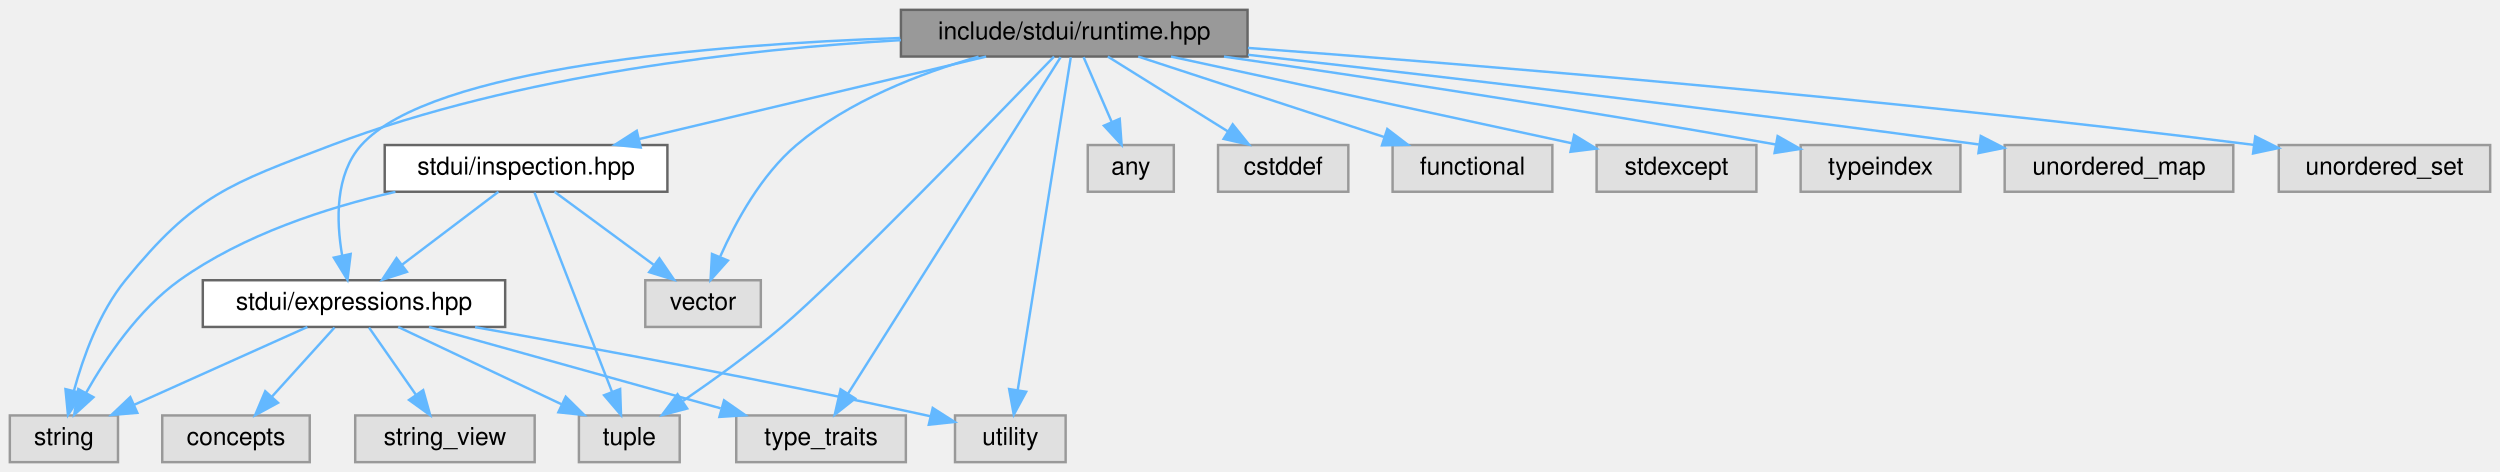
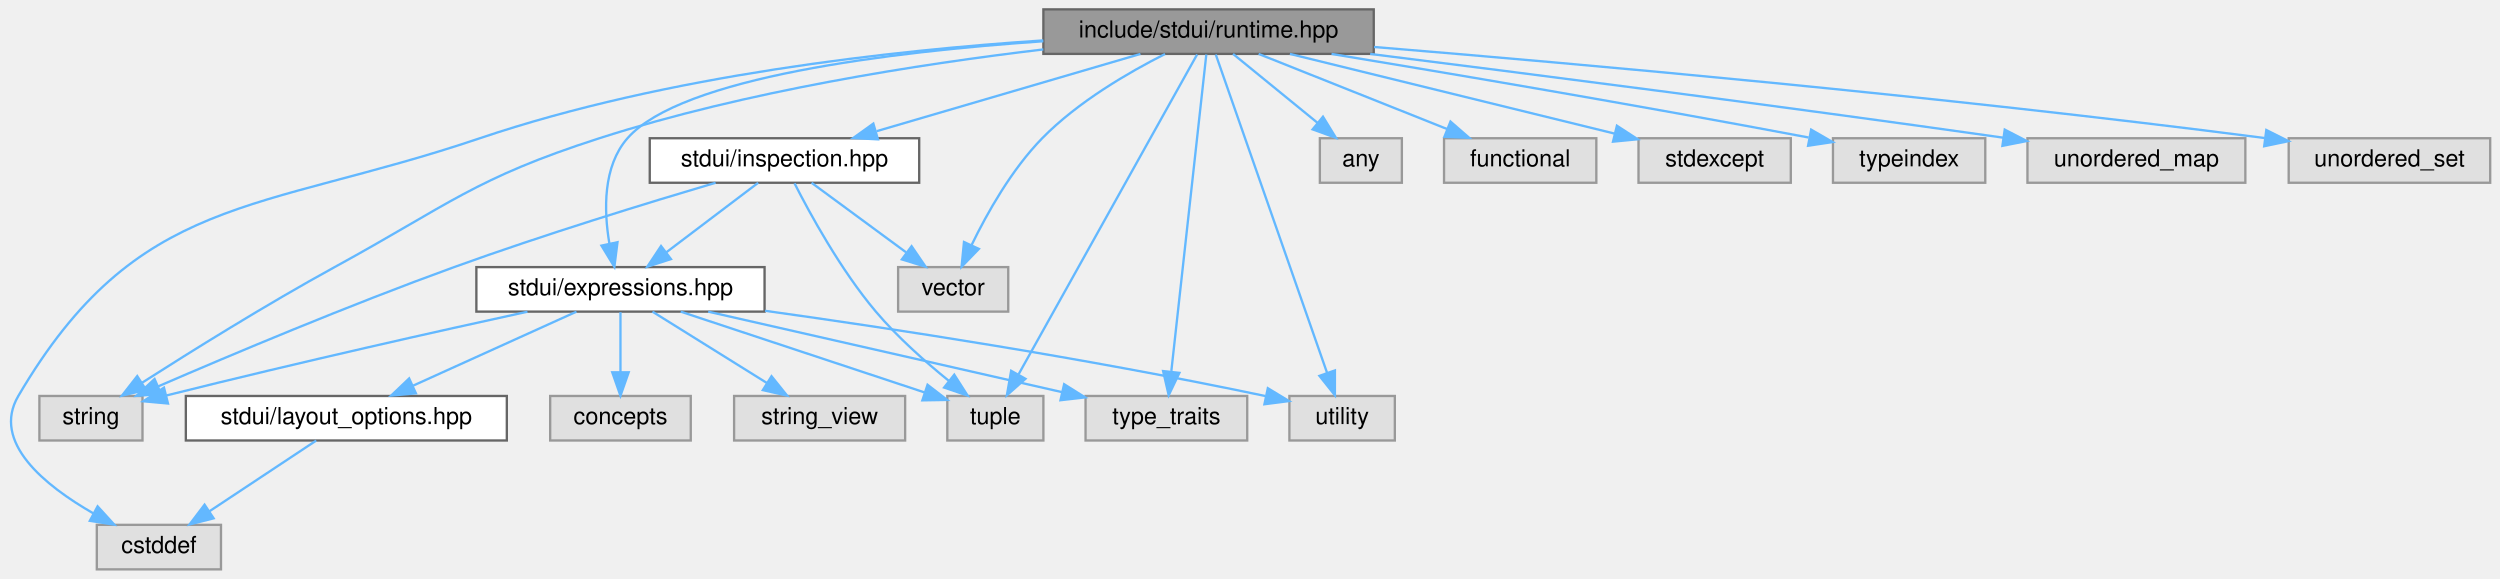
- <svg xmlns="http://www.w3.org/2000/svg" xmlns:xlink="http://www.w3.org/1999/xlink" width="1017pt" height="192pt" viewBox="0.00 0.00 1017.00 192.00">
-   <g id="graph0" class="graph" transform="scale(1 1) rotate(0) translate(4 188)">
+ <svg xmlns="http://www.w3.org/2000/svg" xmlns:xlink="http://www.w3.org/1999/xlink" width="1067pt" height="247pt" viewBox="0.00 0.00 1066.63 247.00">
+   <g id="graph0" class="graph" transform="scale(1 1) rotate(0) translate(4 243)">
    <g id="Node000001" class="node">
      <g id="a_Node000001">
        <a xlink:title=" ">
-           <polygon fill="#999999" stroke="#666666" points="503.5,-184 362.5,-184 362.5,-165 503.5,-165 503.5,-184" />
-           <text text-anchor="middle" x="433" y="-172" font-family="Helvetica,sans-Serif" font-size="10.00">include/stdui/runtime.hpp</text>
+           <polygon fill="#999999" stroke="#666666" points="582.13,-239 441.13,-239 441.13,-220 582.13,-220 582.13,-239" />
+           <text text-anchor="middle" x="511.63" y="-227" font-family="Helvetica,sans-Serif" font-size="10.00">include/stdui/runtime.hpp</text>
        </a>
      </g>
    </g>
    <g id="Node000002" class="node">
      <g id="a_Node000002">
        <a xlink:href="expressions_8hpp.html" target="_top" xlink:title=" ">
-           <polygon fill="white" stroke="#666666" points="201.5,-74 78.5,-74 78.5,-55 201.5,-55 201.5,-74" />
-           <text text-anchor="middle" x="140" y="-62" font-family="Helvetica,sans-Serif" font-size="10.00">stdui/expressions.hpp</text>
+           <polygon fill="white" stroke="#666666" points="322.13,-129 199.13,-129 199.13,-110 322.13,-110 322.13,-129" />
+           <text text-anchor="middle" x="260.63" y="-117" font-family="Helvetica,sans-Serif" font-size="10.00">stdui/expressions.hpp</text>
        </a>
      </g>
    </g>
    <g id="edge1_Node000001_Node000002" class="edge">
      <g id="a_edge1_Node000001_Node000002">
        <a xlink:title=" ">
-           <path fill="none" stroke="#63b8ff" d="M362.19,-172.55C285.85,-169.89 171.41,-160.56 143,-129 132.28,-117.09 132.75,-98.26 135.17,-84.2" />
-           <polygon fill="#63b8ff" stroke="#63b8ff" points="138.65,-84.68 137.35,-74.16 131.81,-83.19 138.65,-84.68" />
+           <path fill="none" stroke="#63b8ff" d="M441.07,-225.39C376.12,-220.91 286.5,-210.06 263.63,-184 253.07,-171.96 253.52,-153.15 255.89,-139.12" />
+           <polygon fill="#63b8ff" stroke="#63b8ff" points="259.36,-139.63 258.03,-129.12 252.52,-138.17 259.36,-139.63" />
        </a>
      </g>
    </g>
    <g id="Node000004" class="node">
      <g id="a_Node000004">
        <a xlink:title=" ">
-           <polygon fill="#e0e0e0" stroke="#999999" points="44,-19 0,-19 0,0 44,0 44,-19" />
-           <text text-anchor="middle" x="22" y="-7" font-family="Helvetica,sans-Serif" font-size="10.00">string</text>
-         </a>
-       </g>
-     </g>
-     <g id="edge17_Node000001_Node000004" class="edge">
-       <g id="a_edge17_Node000001_Node000004">
-         <a xlink:title=" ">
-           <path fill="none" stroke="#63b8ff" d="M362.49,-171.67C299.87,-168.06 206.8,-157.79 131,-129 89.28,-113.15 75.17,-108.61 47,-74 36.37,-60.93 29.83,-42.79 26.13,-29.24" />
-           <polygon fill="#63b8ff" stroke="#63b8ff" points="29.43,-28.03 23.65,-19.16 22.63,-29.7 29.43,-28.03" />
+           <polygon fill="#e0e0e0" stroke="#999999" points="90.13,-19 37.13,-19 37.13,0 90.13,0 90.13,-19" />
+           <text text-anchor="middle" x="63.63" y="-7" font-family="Helvetica,sans-Serif" font-size="10.00">cstddef</text>
+         </a>
+       </g>
+     </g>
+     <g id="edge16_Node000001_Node000004" class="edge">
+       <g id="a_edge16_Node000001_Node000004">
+         <a xlink:title=" ">
+           <path fill="none" stroke="#63b8ff" d="M441.07,-225.76C376.91,-221.55 280.34,-210.92 200.63,-184 105.63,-151.91 54.4,-160.48 3.63,-74 -7.94,-54.29 14.91,-35.78 35.66,-23.89" />
+           <polygon fill="#63b8ff" stroke="#63b8ff" points="37.47,-26.89 44.61,-19.06 34.15,-20.72 37.47,-26.89" />
        </a>
      </g>
    </g>
    <g id="Node000006" class="node">
      <g id="a_Node000006">
        <a xlink:title=" ">
-           <polygon fill="#e0e0e0" stroke="#999999" points="272.5,-19 231.5,-19 231.5,0 272.5,0 272.5,-19" />
-           <text text-anchor="middle" x="252" y="-7" font-family="Helvetica,sans-Serif" font-size="10.00">tuple</text>
-         </a>
-       </g>
-     </g>
-     <g id="edge18_Node000001_Node000006" class="edge">
-       <g id="a_edge18_Node000001_Node000006">
-         <a xlink:title=" ">
-           <path fill="none" stroke="#63b8ff" d="M424.79,-164.98C401.85,-141.21 337.25,-74.7 314,-55 301.27,-44.22 286.07,-33.28 273.9,-24.94" />
-           <polygon fill="#63b8ff" stroke="#63b8ff" points="275.53,-21.82 265.28,-19.12 271.61,-27.62 275.53,-21.82" />
+           <polygon fill="#e0e0e0" stroke="#999999" points="56.63,-74 12.63,-74 12.63,-55 56.63,-55 56.63,-74" />
+           <text text-anchor="middle" x="34.63" y="-62" font-family="Helvetica,sans-Serif" font-size="10.00">string</text>
+         </a>
+       </g>
+     </g>
+     <g id="edge19_Node000001_Node000006" class="edge">
+       <g id="a_edge19_Node000001_Node000006">
+         <a xlink:title=" ">
+           <path fill="none" stroke="#63b8ff" d="M441.1,-221.9C388.05,-215.63 314.08,-204.09 251.63,-184 198.46,-166.89 187.64,-155.81 138.63,-129 109.53,-113.08 77.07,-92.84 56.27,-79.54" />
+           <polygon fill="#63b8ff" stroke="#63b8ff" points="58.16,-76.6 47.86,-74.13 54.38,-82.49 58.16,-76.6" />
+         </a>
+       </g>
+     </g>
+     <g id="Node000008" class="node">
+       <g id="a_Node000008">
+         <a xlink:title=" ">
+           <polygon fill="#e0e0e0" stroke="#999999" points="441.13,-74 400.13,-74 400.13,-55 441.13,-55 441.13,-74" />
+           <text text-anchor="middle" x="420.63" y="-62" font-family="Helvetica,sans-Serif" font-size="10.00">tuple</text>
+         </a>
+       </g>
+     </g>
+     <g id="edge20_Node000001_Node000008" class="edge">
+       <g id="a_edge20_Node000001_Node000008">
+         <a xlink:title=" ">
+           <path fill="none" stroke="#63b8ff" d="M506.74,-219.74C492.36,-193.98 450.02,-118.13 430.59,-83.33" />
+           <polygon fill="#63b8ff" stroke="#63b8ff" points="433.48,-81.33 425.55,-74.31 427.37,-84.74 433.48,-81.33" />
+         </a>
+       </g>
+     </g>
+     <g id="Node000009" class="node">
+       <g id="a_Node000009">
+         <a xlink:title=" ">
+           <polygon fill="#e0e0e0" stroke="#999999" points="528.13,-74 459.13,-74 459.13,-55 528.13,-55 528.13,-74" />
+           <text text-anchor="middle" x="493.63" y="-62" font-family="Helvetica,sans-Serif" font-size="10.00">type_traits</text>
+         </a>
+       </g>
+     </g>
+     <g id="edge21_Node000001_Node000009" class="edge">
+       <g id="a_edge21_Node000001_Node000009">
+         <a xlink:title=" ">
+           <path fill="none" stroke="#63b8ff" d="M510.67,-219.74C507.86,-194.31 499.66,-120.08 495.75,-84.69" />
+           <polygon fill="#63b8ff" stroke="#63b8ff" points="499.18,-83.86 494.61,-74.31 492.23,-84.63 499.18,-83.86" />
+         </a>
+       </g>
+     </g>
+     <g id="Node000010" class="node">
+       <g id="a_Node000010">
+         <a xlink:title=" ">
+           <polygon fill="#e0e0e0" stroke="#999999" points="591.13,-74 546.13,-74 546.13,-55 591.13,-55 591.13,-74" />
+           <text text-anchor="middle" x="568.63" y="-62" font-family="Helvetica,sans-Serif" font-size="10.00">utility</text>
+         </a>
+       </g>
+     </g>
+     <g id="edge25_Node000001_Node000010" class="edge">
+       <g id="a_edge25_Node000001_Node000010">
+         <a xlink:title=" ">
+           <path fill="none" stroke="#63b8ff" d="M514.7,-219.74C523.67,-194.09 550,-118.78 562.24,-83.78" />
+           <polygon fill="#63b8ff" stroke="#63b8ff" points="565.56,-84.9 565.55,-74.31 558.95,-82.59 565.56,-84.9" />
+         </a>
+       </g>
+     </g>
+     <g id="Node000011" class="node">
+       <g id="a_Node000011">
+         <a xlink:href="inspection_8hpp.html" target="_top" xlink:title=" ">
+           <polygon fill="white" stroke="#666666" points="388.13,-184 273.13,-184 273.13,-165 388.13,-165 388.13,-184" />
+           <text text-anchor="middle" x="330.63" y="-172" font-family="Helvetica,sans-Serif" font-size="10.00">stdui/inspection.hpp</text>
+         </a>
+       </g>
+     </g>
+     <g id="edge10_Node000001_Node000011" class="edge">
+       <g id="a_edge10_Node000001_Node000011">
+         <a xlink:title=" ">
+           <path fill="none" stroke="#63b8ff" d="M482.55,-219.98C452.03,-211.05 403.87,-196.94 369.97,-187.02" />
+           <polygon fill="#63b8ff" stroke="#63b8ff" points="370.52,-183.53 359.94,-184.08 368.56,-190.25 370.52,-183.53" />
+         </a>
+       </g>
+     </g>
+     <g id="Node000012" class="node">
+       <g id="a_Node000012">
+         <a xlink:title=" ">
+           <polygon fill="#e0e0e0" stroke="#999999" points="426.13,-129 379.13,-129 379.13,-110 426.13,-110 426.13,-129" />
+           <text text-anchor="middle" x="402.63" y="-117" font-family="Helvetica,sans-Serif" font-size="10.00">vector</text>
+         </a>
+       </g>
+     </g>
+     <g id="edge26_Node000001_Node000012" class="edge">
+       <g id="a_edge26_Node000001_Node000012">
+         <a xlink:title=" ">
+           <path fill="none" stroke="#63b8ff" d="M493.05,-219.95C477.66,-212.19 455.9,-199.59 440.63,-184 427.6,-170.69 417.13,-152.08 410.51,-138.45" />
+           <polygon fill="#63b8ff" stroke="#63b8ff" points="413.6,-136.77 406.22,-129.16 407.24,-139.71 413.6,-136.77" />
+         </a>
+       </g>
+     </g>
+     <g id="Node000013" class="node">
+       <g id="a_Node000013">
+         <a xlink:title=" ">
+           <polygon fill="#e0e0e0" stroke="#999999" points="594.13,-184 559.13,-184 559.13,-165 594.13,-165 594.13,-184" />
+           <text text-anchor="middle" x="576.63" y="-172" font-family="Helvetica,sans-Serif" font-size="10.00">any</text>
+         </a>
+       </g>
+     </g>
+     <g id="edge15_Node000001_Node000013" class="edge">
+       <g id="a_edge15_Node000001_Node000013">
+         <a xlink:title=" ">
+           <path fill="none" stroke="#63b8ff" d="M522.08,-219.98C531.78,-212.07 546.45,-200.11 558.13,-190.58" />
+           <polygon fill="#63b8ff" stroke="#63b8ff" points="560.46,-193.2 566,-184.17 556.04,-187.78 560.46,-193.2" />
+         </a>
+       </g>
+     </g>
+     <g id="Node000014" class="node">
+       <g id="a_Node000014">
+         <a xlink:title=" ">
+           <polygon fill="#e0e0e0" stroke="#999999" points="677.13,-184 612.13,-184 612.13,-165 677.13,-165 677.13,-184" />
+           <text text-anchor="middle" x="644.63" y="-172" font-family="Helvetica,sans-Serif" font-size="10.00">functional</text>
+         </a>
+       </g>
+     </g>
+     <g id="edge17_Node000001_Node000014" class="edge">
+       <g id="a_edge17_Node000001_Node000014">
+         <a xlink:title=" ">
+           <path fill="none" stroke="#63b8ff" d="M533,-219.98C554.78,-211.3 588.8,-197.75 613.56,-187.88" />
+           <polygon fill="#63b8ff" stroke="#63b8ff" points="614.88,-191.12 622.88,-184.17 612.29,-184.62 614.88,-191.12" />
+         </a>
+       </g>
+     </g>
+     <g id="Node000015" class="node">
+       <g id="a_Node000015">
+         <a xlink:title=" ">
+           <polygon fill="#e0e0e0" stroke="#999999" points="760.13,-184 695.13,-184 695.13,-165 760.13,-165 760.13,-184" />
+           <text text-anchor="middle" x="727.63" y="-172" font-family="Helvetica,sans-Serif" font-size="10.00">stdexcept</text>
+         </a>
+       </g>
+     </g>
+     <g id="edge18_Node000001_Node000015" class="edge">
+       <g id="a_edge18_Node000001_Node000015">
+         <a xlink:title=" ">
+           <path fill="none" stroke="#63b8ff" d="M546.34,-219.98C584.05,-210.73 644.33,-195.94 684.92,-185.98" />
+           <polygon fill="#63b8ff" stroke="#63b8ff" points="685.91,-189.34 694.79,-183.56 684.24,-182.54 685.91,-189.34" />
+         </a>
+       </g>
+     </g>
+     <g id="Node000016" class="node">
+       <g id="a_Node000016">
+         <a xlink:title=" ">
+           <polygon fill="#e0e0e0" stroke="#999999" points="843.13,-184 778.13,-184 778.13,-165 843.13,-165 843.13,-184" />
+           <text text-anchor="middle" x="810.63" y="-172" font-family="Helvetica,sans-Serif" font-size="10.00">typeindex</text>
+         </a>
+       </g>
+     </g>
+     <g id="edge22_Node000001_Node000016" class="edge">
+       <g id="a_edge22_Node000001_Node000016">
+         <a xlink:title=" ">
+           <path fill="none" stroke="#63b8ff" d="M564.11,-219.98C614.06,-211.75 691.61,-198.66 767.74,-184.31" />
+           <polygon fill="#63b8ff" stroke="#63b8ff" points="768.81,-187.67 777.98,-182.37 767.5,-180.8 768.81,-187.67" />
+         </a>
+       </g>
+     </g>
+     <g id="Node000017" class="node">
+       <g id="a_Node000017">
+         <a xlink:title=" ">
+           <polygon fill="#e0e0e0" stroke="#999999" points="954.13,-184 861.13,-184 861.13,-165 954.13,-165 954.13,-184" />
+           <text text-anchor="middle" x="907.63" y="-172" font-family="Helvetica,sans-Serif" font-size="10.00">unordered_map</text>
+         </a>
+       </g>
+     </g>
+     <g id="edge23_Node000001_Node000017" class="edge">
+       <g id="a_edge23_Node000001_Node000017">
+         <a xlink:title=" ">
+           <path fill="none" stroke="#63b8ff" d="M580.6,-219.98C647.31,-211.64 751.53,-198.31 850.93,-184.22" />
+           <polygon fill="#63b8ff" stroke="#63b8ff" points="851.43,-187.68 860.84,-182.81 850.44,-180.75 851.43,-187.68" />
+         </a>
+       </g>
+     </g>
+     <g id="Node000018" class="node">
+       <g id="a_Node000018">
+         <a xlink:title=" ">
+           <polygon fill="#e0e0e0" stroke="#999999" points="1058.63,-184 972.63,-184 972.63,-165 1058.63,-165 1058.63,-184" />
+           <text text-anchor="middle" x="1015.63" y="-172" font-family="Helvetica,sans-Serif" font-size="10.00">unordered_set</text>
+         </a>
+       </g>
+     </g>
+     <g id="edge24_Node000001_Node000018" class="edge">
+       <g id="a_edge24_Node000001_Node000018">
+         <a xlink:title=" ">
+           <path fill="none" stroke="#63b8ff" d="M582.26,-222.95C669.25,-215.8 821.8,-202.25 962.43,-184.08" />
+           <polygon fill="#63b8ff" stroke="#63b8ff" points="963.07,-187.52 972.54,-182.76 962.17,-180.58 963.07,-187.52" />
+         </a>
+       </g>
+     </g>
+     <g id="Node000003" class="node">
+       <g id="a_Node000003">
+         <a xlink:href="layout__options_8hpp.html" target="_top" xlink:title=" ">
+           <polygon fill="white" stroke="#666666" points="212.13,-74 75.13,-74 75.13,-55 212.13,-55 212.13,-74" />
+           <text text-anchor="middle" x="143.63" y="-62" font-family="Helvetica,sans-Serif" font-size="10.00">stdui/layout_options.hpp</text>
+         </a>
+       </g>
+     </g>
+     <g id="edge2_Node000002_Node000003" class="edge">
+       <g id="a_edge2_Node000002_Node000003">
+         <a xlink:title=" ">
+           <path fill="none" stroke="#63b8ff" d="M241.84,-109.98C223.01,-101.46 193.81,-88.23 172.14,-78.41" />
+           <polygon fill="#63b8ff" stroke="#63b8ff" points="173.33,-75.11 162.77,-74.17 170.44,-81.48 173.33,-75.11" />
+         </a>
+       </g>
+     </g>
+     <g id="Node000005" class="node">
+       <g id="a_Node000005">
+         <a xlink:title=" ">
+           <polygon fill="#e0e0e0" stroke="#999999" points="290.63,-74 230.63,-74 230.63,-55 290.63,-55 290.63,-74" />
+           <text text-anchor="middle" x="260.63" y="-62" font-family="Helvetica,sans-Serif" font-size="10.00">concepts</text>
+         </a>
+       </g>
+     </g>
+     <g id="edge4_Node000002_Node000005" class="edge">
+       <g id="a_edge4_Node000002_Node000005">
+         <a xlink:title=" ">
+           <path fill="none" stroke="#63b8ff" d="M260.63,-109.75C260.63,-102.8 260.63,-92.85 260.63,-84.13" />
+           <polygon fill="#63b8ff" stroke="#63b8ff" points="264.13,-84.09 260.63,-74.09 257.13,-84.09 264.13,-84.09" />
+         </a>
+       </g>
+     </g>
+     <g id="edge5_Node000002_Node000006" class="edge">
+       <g id="a_edge5_Node000002_Node000006">
+         <a xlink:title=" ">
+           <path fill="none" stroke="#63b8ff" d="M220.93,-109.97C183.52,-101.81 125.69,-88.9 66.8,-74.21" />
+           <polygon fill="#63b8ff" stroke="#63b8ff" points="67.51,-70.78 56.95,-71.74 65.8,-77.57 67.51,-70.78" />
        </a>
      </g>
    </g>
    <g id="Node000007" class="node">
      <g id="a_Node000007">
        <a xlink:title=" ">
-           <polygon fill="#e0e0e0" stroke="#999999" points="364.5,-19 295.5,-19 295.5,0 364.5,0 364.5,-19" />
-           <text text-anchor="middle" x="330" y="-7" font-family="Helvetica,sans-Serif" font-size="10.00">type_traits</text>
-         </a>
-       </g>
-     </g>
-     <g id="edge19_Node000001_Node000007" class="edge">
-       <g id="a_edge19_Node000001_Node000007">
-         <a xlink:title=" ">
-           <path fill="none" stroke="#63b8ff" d="M427.46,-164.74C411.12,-138.87 362.85,-62.48 340.98,-27.88" />
-           <polygon fill="#63b8ff" stroke="#63b8ff" points="343.87,-25.89 335.57,-19.31 337.95,-29.63 343.87,-25.89" />
-         </a>
-       </g>
-     </g>
-     <g id="Node000008" class="node">
-       <g id="a_Node000008">
-         <a xlink:title=" ">
-           <polygon fill="#e0e0e0" stroke="#999999" points="429.5,-19 384.5,-19 384.5,0 429.5,0 429.5,-19" />
-           <text text-anchor="middle" x="407" y="-7" font-family="Helvetica,sans-Serif" font-size="10.00">utility</text>
-         </a>
-       </g>
-     </g>
-     <g id="edge23_Node000001_Node000008" class="edge">
-       <g id="a_edge23_Node000001_Node000008">
-         <a xlink:title=" ">
-           <path fill="none" stroke="#63b8ff" d="M431.6,-164.74C427.53,-139.2 415.6,-64.43 409.99,-29.23" />
-           <polygon fill="#63b8ff" stroke="#63b8ff" points="413.44,-28.63 408.4,-19.31 406.52,-29.73 413.44,-28.63" />
-         </a>
-       </g>
-     </g>
-     <g id="Node000009" class="node">
-       <g id="a_Node000009">
-         <a xlink:href="inspection_8hpp.html" target="_top" xlink:title=" ">
-           <polygon fill="white" stroke="#666666" points="267.5,-129 152.5,-129 152.5,-110 267.5,-110 267.5,-129" />
-           <text text-anchor="middle" x="210" y="-117" font-family="Helvetica,sans-Serif" font-size="10.00">stdui/inspection.hpp</text>
-         </a>
-       </g>
-     </g>
-     <g id="edge8_Node000001_Node000009" class="edge">
-       <g id="a_edge8_Node000001_Node000009">
-         <a xlink:title=" ">
-           <path fill="none" stroke="#63b8ff" d="M397.17,-164.98C358.84,-155.87 297.92,-141.4 256.05,-131.45" />
-           <polygon fill="#63b8ff" stroke="#63b8ff" points="256.65,-127.99 246.11,-129.08 255.03,-134.8 256.65,-127.99" />
-         </a>
-       </g>
-     </g>
-     <g id="Node000010" class="node">
-       <g id="a_Node000010">
-         <a xlink:title=" ">
-           <polygon fill="#e0e0e0" stroke="#999999" points="305.5,-74 258.5,-74 258.5,-55 305.5,-55 305.5,-74" />
-           <text text-anchor="middle" x="282" y="-62" font-family="Helvetica,sans-Serif" font-size="10.00">vector</text>
-         </a>
-       </g>
-     </g>
-     <g id="edge24_Node000001_Node000010" class="edge">
-       <g id="a_edge24_Node000001_Node000010">
-         <a xlink:title=" ">
-           <path fill="none" stroke="#63b8ff" d="M394.09,-164.96C370.61,-158.27 341.23,-147 320,-129 305.63,-116.82 295.26,-97.76 289.01,-83.7" />
-           <polygon fill="#63b8ff" stroke="#63b8ff" points="292.11,-82.02 285.05,-74.12 285.64,-84.69 292.11,-82.02" />
-         </a>
-       </g>
-     </g>
-     <g id="Node000011" class="node">
-       <g id="a_Node000011">
-         <a xlink:title=" ">
-           <polygon fill="#e0e0e0" stroke="#999999" points="473.5,-129 438.5,-129 438.5,-110 473.5,-110 473.5,-129" />
-           <text text-anchor="middle" x="456" y="-117" font-family="Helvetica,sans-Serif" font-size="10.00">any</text>
-         </a>
-       </g>
-     </g>
-     <g id="edge13_Node000001_Node000011" class="edge">
-       <g id="a_edge13_Node000001_Node000011">
-         <a xlink:title=" ">
-           <path fill="none" stroke="#63b8ff" d="M436.8,-164.75C439.91,-157.57 444.42,-147.18 448.29,-138.27" />
-           <polygon fill="#63b8ff" stroke="#63b8ff" points="451.5,-139.66 452.27,-129.09 445.08,-136.87 451.5,-139.66" />
-         </a>
-       </g>
-     </g>
-     <g id="Node000012" class="node">
-       <g id="a_Node000012">
-         <a xlink:title=" ">
-           <polygon fill="#e0e0e0" stroke="#999999" points="544.5,-129 491.5,-129 491.5,-110 544.5,-110 544.5,-129" />
-           <text text-anchor="middle" x="518" y="-117" font-family="Helvetica,sans-Serif" font-size="10.00">cstddef</text>
-         </a>
-       </g>
-     </g>
-     <g id="edge14_Node000001_Node000012" class="edge">
-       <g id="a_edge14_Node000001_Node000012">
-         <a xlink:title=" ">
-           <path fill="none" stroke="#63b8ff" d="M446.66,-164.98C459.84,-156.77 480.03,-144.18 495.57,-134.49" />
-           <polygon fill="#63b8ff" stroke="#63b8ff" points="497.46,-137.43 504.09,-129.17 493.76,-131.49 497.46,-137.43" />
-         </a>
-       </g>
-     </g>
-     <g id="Node000013" class="node">
-       <g id="a_Node000013">
-         <a xlink:title=" ">
-           <polygon fill="#e0e0e0" stroke="#999999" points="627.5,-129 562.5,-129 562.5,-110 627.5,-110 627.5,-129" />
-           <text text-anchor="middle" x="595" y="-117" font-family="Helvetica,sans-Serif" font-size="10.00">functional</text>
-         </a>
-       </g>
-     </g>
-     <g id="edge15_Node000001_Node000013" class="edge">
-       <g id="a_edge15_Node000001_Node000013">
-         <a xlink:title=" ">
-           <path fill="none" stroke="#63b8ff" d="M459.03,-164.98C486.11,-156.13 528.71,-142.19 559.01,-132.28" />
-           <polygon fill="#63b8ff" stroke="#63b8ff" points="560.35,-135.52 568.77,-129.08 558.18,-128.87 560.35,-135.52" />
-         </a>
-       </g>
-     </g>
-     <g id="Node000014" class="node">
-       <g id="a_Node000014">
-         <a xlink:title=" ">
-           <polygon fill="#e0e0e0" stroke="#999999" points="710.5,-129 645.5,-129 645.5,-110 710.5,-110 710.5,-129" />
-           <text text-anchor="middle" x="678" y="-117" font-family="Helvetica,sans-Serif" font-size="10.00">stdexcept</text>
-         </a>
-       </g>
-     </g>
-     <g id="edge16_Node000001_Node000014" class="edge">
-       <g id="a_edge16_Node000001_Node000014">
-         <a xlink:title=" ">
-           <path fill="none" stroke="#63b8ff" d="M472.36,-164.98C517.01,-155.33 589.54,-139.64 635.46,-129.7" />
-           <polygon fill="#63b8ff" stroke="#63b8ff" points="636.36,-133.09 645.4,-127.55 634.88,-126.25 636.36,-133.09" />
-         </a>
-       </g>
-     </g>
-     <g id="Node000015" class="node">
-       <g id="a_Node000015">
-         <a xlink:title=" ">
-           <polygon fill="#e0e0e0" stroke="#999999" points="793.5,-129 728.5,-129 728.5,-110 793.5,-110 793.5,-129" />
-           <text text-anchor="middle" x="761" y="-117" font-family="Helvetica,sans-Serif" font-size="10.00">typeindex</text>
-         </a>
-       </g>
-     </g>
-     <g id="edge20_Node000001_Node000015" class="edge">
-       <g id="a_edge20_Node000001_Node000015">
-         <a xlink:title=" ">
-           <path fill="none" stroke="#63b8ff" d="M493.9,-164.97C549.88,-156.92 635.41,-144.1 718.5,-129.2" />
-           <polygon fill="#63b8ff" stroke="#63b8ff" points="719.14,-132.64 728.36,-127.42 717.89,-125.76 719.14,-132.64" />
-         </a>
-       </g>
-     </g>
-     <g id="Node000016" class="node">
-       <g id="a_Node000016">
-         <a xlink:title=" ">
-           <polygon fill="#e0e0e0" stroke="#999999" points="904.5,-129 811.5,-129 811.5,-110 904.5,-110 904.5,-129" />
-           <text text-anchor="middle" x="858" y="-117" font-family="Helvetica,sans-Serif" font-size="10.00">unordered_map</text>
-         </a>
-       </g>
-     </g>
-     <g id="edge21_Node000001_Node000016" class="edge">
-       <g id="a_edge21_Node000001_Node000016">
-         <a xlink:title=" ">
-           <path fill="none" stroke="#63b8ff" d="M503.68,-165.71C575.95,-157.59 691.73,-144.13 801,-129.24" />
-           <polygon fill="#63b8ff" stroke="#63b8ff" points="801.78,-132.67 811.21,-127.84 800.83,-125.73 801.78,-132.67" />
-         </a>
-       </g>
-     </g>
-     <g id="Node000017" class="node">
-       <g id="a_Node000017">
-         <a xlink:title=" ">
-           <polygon fill="#e0e0e0" stroke="#999999" points="1009,-129 923,-129 923,-110 1009,-110 1009,-129" />
-           <text text-anchor="middle" x="966" y="-117" font-family="Helvetica,sans-Serif" font-size="10.00">unordered_set</text>
-         </a>
-       </g>
-     </g>
-     <g id="edge22_Node000001_Node000017" class="edge">
-       <g id="a_edge22_Node000001_Node000017">
-         <a xlink:title=" ">
-           <path fill="none" stroke="#63b8ff" d="M503.67,-168.51C595.58,-161.68 761.32,-148.18 912.94,-129.05" />
-           <polygon fill="#63b8ff" stroke="#63b8ff" points="913.43,-132.52 922.9,-127.78 912.54,-125.57 913.43,-132.52" />
-         </a>
-       </g>
-     </g>
-     <g id="Node000003" class="node">
-       <g id="a_Node000003">
-         <a xlink:title=" ">
-           <polygon fill="#e0e0e0" stroke="#999999" points="122,-19 62,-19 62,0 122,0 122,-19" />
-           <text text-anchor="middle" x="92" y="-7" font-family="Helvetica,sans-Serif" font-size="10.00">concepts</text>
-         </a>
-       </g>
-     </g>
-     <g id="edge2_Node000002_Node000003" class="edge">
-       <g id="a_edge2_Node000002_Node000003">
-         <a xlink:title=" ">
-           <path fill="none" stroke="#63b8ff" d="M132.07,-54.75C125.15,-47.11 114.93,-35.82 106.55,-26.56" />
-           <polygon fill="#63b8ff" stroke="#63b8ff" points="109.09,-24.15 99.78,-19.09 103.9,-28.85 109.09,-24.15" />
-         </a>
-       </g>
-     </g>
-     <g id="edge3_Node000002_Node000004" class="edge">
-       <g id="a_edge3_Node000002_Node000004">
-         <a xlink:title=" ">
-           <path fill="none" stroke="#63b8ff" d="M121.04,-54.98C101.97,-46.42 72.34,-33.11 50.45,-23.28" />
-           <polygon fill="#63b8ff" stroke="#63b8ff" points="51.86,-20.07 41.3,-19.17 48.99,-26.46 51.86,-20.07" />
-         </a>
-       </g>
-     </g>
-     <g id="Node000005" class="node">
-       <g id="a_Node000005">
-         <a xlink:title=" ">
-           <polygon fill="#e0e0e0" stroke="#999999" points="213.5,-19 140.5,-19 140.5,0 213.5,0 213.5,-19" />
-           <text text-anchor="middle" x="177" y="-7" font-family="Helvetica,sans-Serif" font-size="10.00">string_view</text>
-         </a>
-       </g>
-     </g>
-     <g id="edge4_Node000002_Node000005" class="edge">
-       <g id="a_edge4_Node000002_Node000005">
-         <a xlink:title=" ">
-           <path fill="none" stroke="#63b8ff" d="M146.11,-54.75C151.28,-47.34 158.85,-36.5 165.19,-27.41" />
-           <polygon fill="#63b8ff" stroke="#63b8ff" points="168.15,-29.29 171,-19.09 162.41,-25.29 168.15,-29.29" />
-         </a>
-       </g>
-     </g>
-     <g id="edge5_Node000002_Node000006" class="edge">
-       <g id="a_edge5_Node000002_Node000006">
-         <a xlink:title=" ">
-           <path fill="none" stroke="#63b8ff" d="M157.99,-54.98C175.93,-46.5 203.72,-33.35 224.43,-23.54" />
-           <polygon fill="#63b8ff" stroke="#63b8ff" points="226.14,-26.61 233.68,-19.17 223.14,-20.28 226.14,-26.61" />
+           <polygon fill="#e0e0e0" stroke="#999999" points="382.13,-74 309.13,-74 309.13,-55 382.13,-55 382.13,-74" />
+           <text text-anchor="middle" x="345.63" y="-62" font-family="Helvetica,sans-Serif" font-size="10.00">string_view</text>
        </a>
      </g>
    </g>
    <g id="edge6_Node000002_Node000007" class="edge">
      <g id="a_edge6_Node000002_Node000007">
        <a xlink:title=" ">
-           <path fill="none" stroke="#63b8ff" d="M170.53,-54.98C202.7,-46.01 253.56,-31.82 289.17,-21.89" />
-           <polygon fill="#63b8ff" stroke="#63b8ff" points="290.54,-25.14 299.23,-19.08 288.66,-18.4 290.54,-25.14" />
+           <path fill="none" stroke="#63b8ff" d="M274.29,-109.98C287.47,-101.77 307.66,-89.18 323.2,-79.49" />
+           <polygon fill="#63b8ff" stroke="#63b8ff" points="325.1,-82.43 331.73,-74.17 321.39,-76.49 325.1,-82.43" />
        </a>
      </g>
    </g>
    <g id="edge7_Node000002_Node000008" class="edge">
      <g id="a_edge7_Node000002_Node000008">
        <a xlink:title=" ">
-           <path fill="none" stroke="#63b8ff" d="M189.26,-54.92C236.53,-46.5 309.86,-32.91 373,-19 373.46,-18.9 373.92,-18.8 374.39,-18.69" />
-           <polygon fill="#63b8ff" stroke="#63b8ff" points="375.43,-22.04 384.36,-16.35 373.83,-15.23 375.43,-22.04" />
-         </a>
-       </g>
-     </g>
-     <g id="edge9_Node000009_Node000002" class="edge">
-       <g id="a_edge9_Node000009_Node000002">
-         <a xlink:title=" ">
-           <path fill="none" stroke="#63b8ff" d="M198.75,-109.98C188.2,-102 172.2,-89.88 159.56,-80.31" />
-           <polygon fill="#63b8ff" stroke="#63b8ff" points="161.54,-77.42 151.45,-74.17 157.31,-83 161.54,-77.42" />
-         </a>
-       </g>
-     </g>
-     <g id="edge10_Node000009_Node000004" class="edge">
-       <g id="a_edge10_Node000009_Node000004">
-         <a xlink:title=" ">
-           <path fill="none" stroke="#63b8ff" d="M156.86,-109.95C128.8,-103.5 94.91,-92.49 69,-74 52.31,-62.09 39.08,-42.44 30.97,-28.14" />
-           <polygon fill="#63b8ff" stroke="#63b8ff" points="34.01,-26.41 26.19,-19.27 27.85,-29.73 34.01,-26.41" />
-         </a>
-       </g>
-     </g>
-     <g id="edge11_Node000009_Node000006" class="edge">
-       <g id="a_edge11_Node000009_Node000006">
-         <a xlink:title=" ">
-           <path fill="none" stroke="#63b8ff" d="M213.44,-109.66C220.3,-92.01 235.83,-52.09 244.95,-28.64" />
-           <polygon fill="#63b8ff" stroke="#63b8ff" points="248.27,-29.75 248.63,-19.16 241.75,-27.21 248.27,-29.75" />
-         </a>
-       </g>
-     </g>
-     <g id="edge12_Node000009_Node000010" class="edge">
-       <g id="a_edge12_Node000009_Node000010">
-         <a xlink:title=" ">
-           <path fill="none" stroke="#63b8ff" d="M221.57,-109.98C232.42,-102 248.88,-89.88 261.88,-80.31" />
-           <polygon fill="#63b8ff" stroke="#63b8ff" points="264.24,-82.92 270.22,-74.17 260.09,-77.28 264.24,-82.92" />
+           <path fill="none" stroke="#63b8ff" d="M286.34,-109.98C314.75,-100.57 360.47,-85.43 390.53,-75.47" />
+           <polygon fill="#63b8ff" stroke="#63b8ff" points="391.69,-78.78 400.08,-72.31 389.48,-72.13 391.69,-78.78" />
+         </a>
+       </g>
+     </g>
+     <g id="edge8_Node000002_Node000009" class="edge">
+       <g id="a_edge8_Node000002_Node000009">
+         <a xlink:title=" ">
+           <path fill="none" stroke="#63b8ff" d="M298.07,-109.98C339.24,-100.62 405.36,-85.58 449.15,-75.62" />
+           <polygon fill="#63b8ff" stroke="#63b8ff" points="449.98,-79.02 458.95,-73.39 448.43,-72.19 449.98,-79.02" />
+         </a>
+       </g>
+     </g>
+     <g id="edge9_Node000002_Node000010" class="edge">
+       <g id="a_edge9_Node000002_Node000010">
+         <a xlink:title=" ">
+           <path fill="none" stroke="#63b8ff" d="M322.35,-110.35C376.2,-102.83 456.6,-90.62 535.82,-73.98" />
+           <polygon fill="#63b8ff" stroke="#63b8ff" points="536.92,-77.32 545.98,-71.82 535.47,-70.47 536.92,-77.32" />
+         </a>
+       </g>
+     </g>
+     <g id="edge3_Node000003_Node000004" class="edge">
+       <g id="a_edge3_Node000003_Node000004">
+         <a xlink:title=" ">
+           <path fill="none" stroke="#63b8ff" d="M130.78,-54.98C118.49,-46.84 99.73,-34.41 85.16,-24.76" />
+           <polygon fill="#63b8ff" stroke="#63b8ff" points="86.99,-21.78 76.72,-19.17 83.12,-27.61 86.99,-21.78" />
+         </a>
+       </g>
+     </g>
+     <g id="edge11_Node000011_Node000002" class="edge">
+       <g id="a_edge11_Node000011_Node000002">
+         <a xlink:title=" ">
+           <path fill="none" stroke="#63b8ff" d="M319.39,-164.98C308.84,-157 292.83,-144.88 280.19,-135.31" />
+           <polygon fill="#63b8ff" stroke="#63b8ff" points="282.17,-132.42 272.09,-129.17 277.95,-138 282.17,-132.42" />
+         </a>
+       </g>
+     </g>
+     <g id="edge12_Node000011_Node000006" class="edge">
+       <g id="a_edge12_Node000011_Node000006">
+         <a xlink:title=" ">
+           <path fill="none" stroke="#63b8ff" d="M301.23,-165C272.54,-156.52 227.77,-142.8 189.63,-129 144.97,-112.84 94.21,-91.45 63.31,-78.09" />
+           <polygon fill="#63b8ff" stroke="#63b8ff" points="64.57,-74.82 54.01,-74.04 61.78,-81.24 64.57,-74.82" />
+         </a>
+       </g>
+     </g>
+     <g id="edge13_Node000011_Node000008" class="edge">
+       <g id="a_edge13_Node000011_Node000008">
+         <a xlink:title=" ">
+           <path fill="none" stroke="#63b8ff" d="M334.93,-164.73C341.42,-151.95 354.6,-127.78 369.63,-110 378.88,-99.07 390.88,-88.46 400.92,-80.34" />
+           <polygon fill="#63b8ff" stroke="#63b8ff" points="403.09,-83.09 408.79,-74.16 398.76,-77.59 403.09,-83.09" />
+         </a>
+       </g>
+     </g>
+     <g id="edge14_Node000011_Node000012" class="edge">
+       <g id="a_edge14_Node000011_Node000012">
+         <a xlink:title=" ">
+           <path fill="none" stroke="#63b8ff" d="M342.2,-164.98C353.05,-157 369.51,-144.88 382.52,-135.31" />
+           <polygon fill="#63b8ff" stroke="#63b8ff" points="384.88,-137.92 390.86,-129.17 380.73,-132.28 384.88,-137.92" />
        </a>
      </g>
    </g>
  </g>
</svg>
